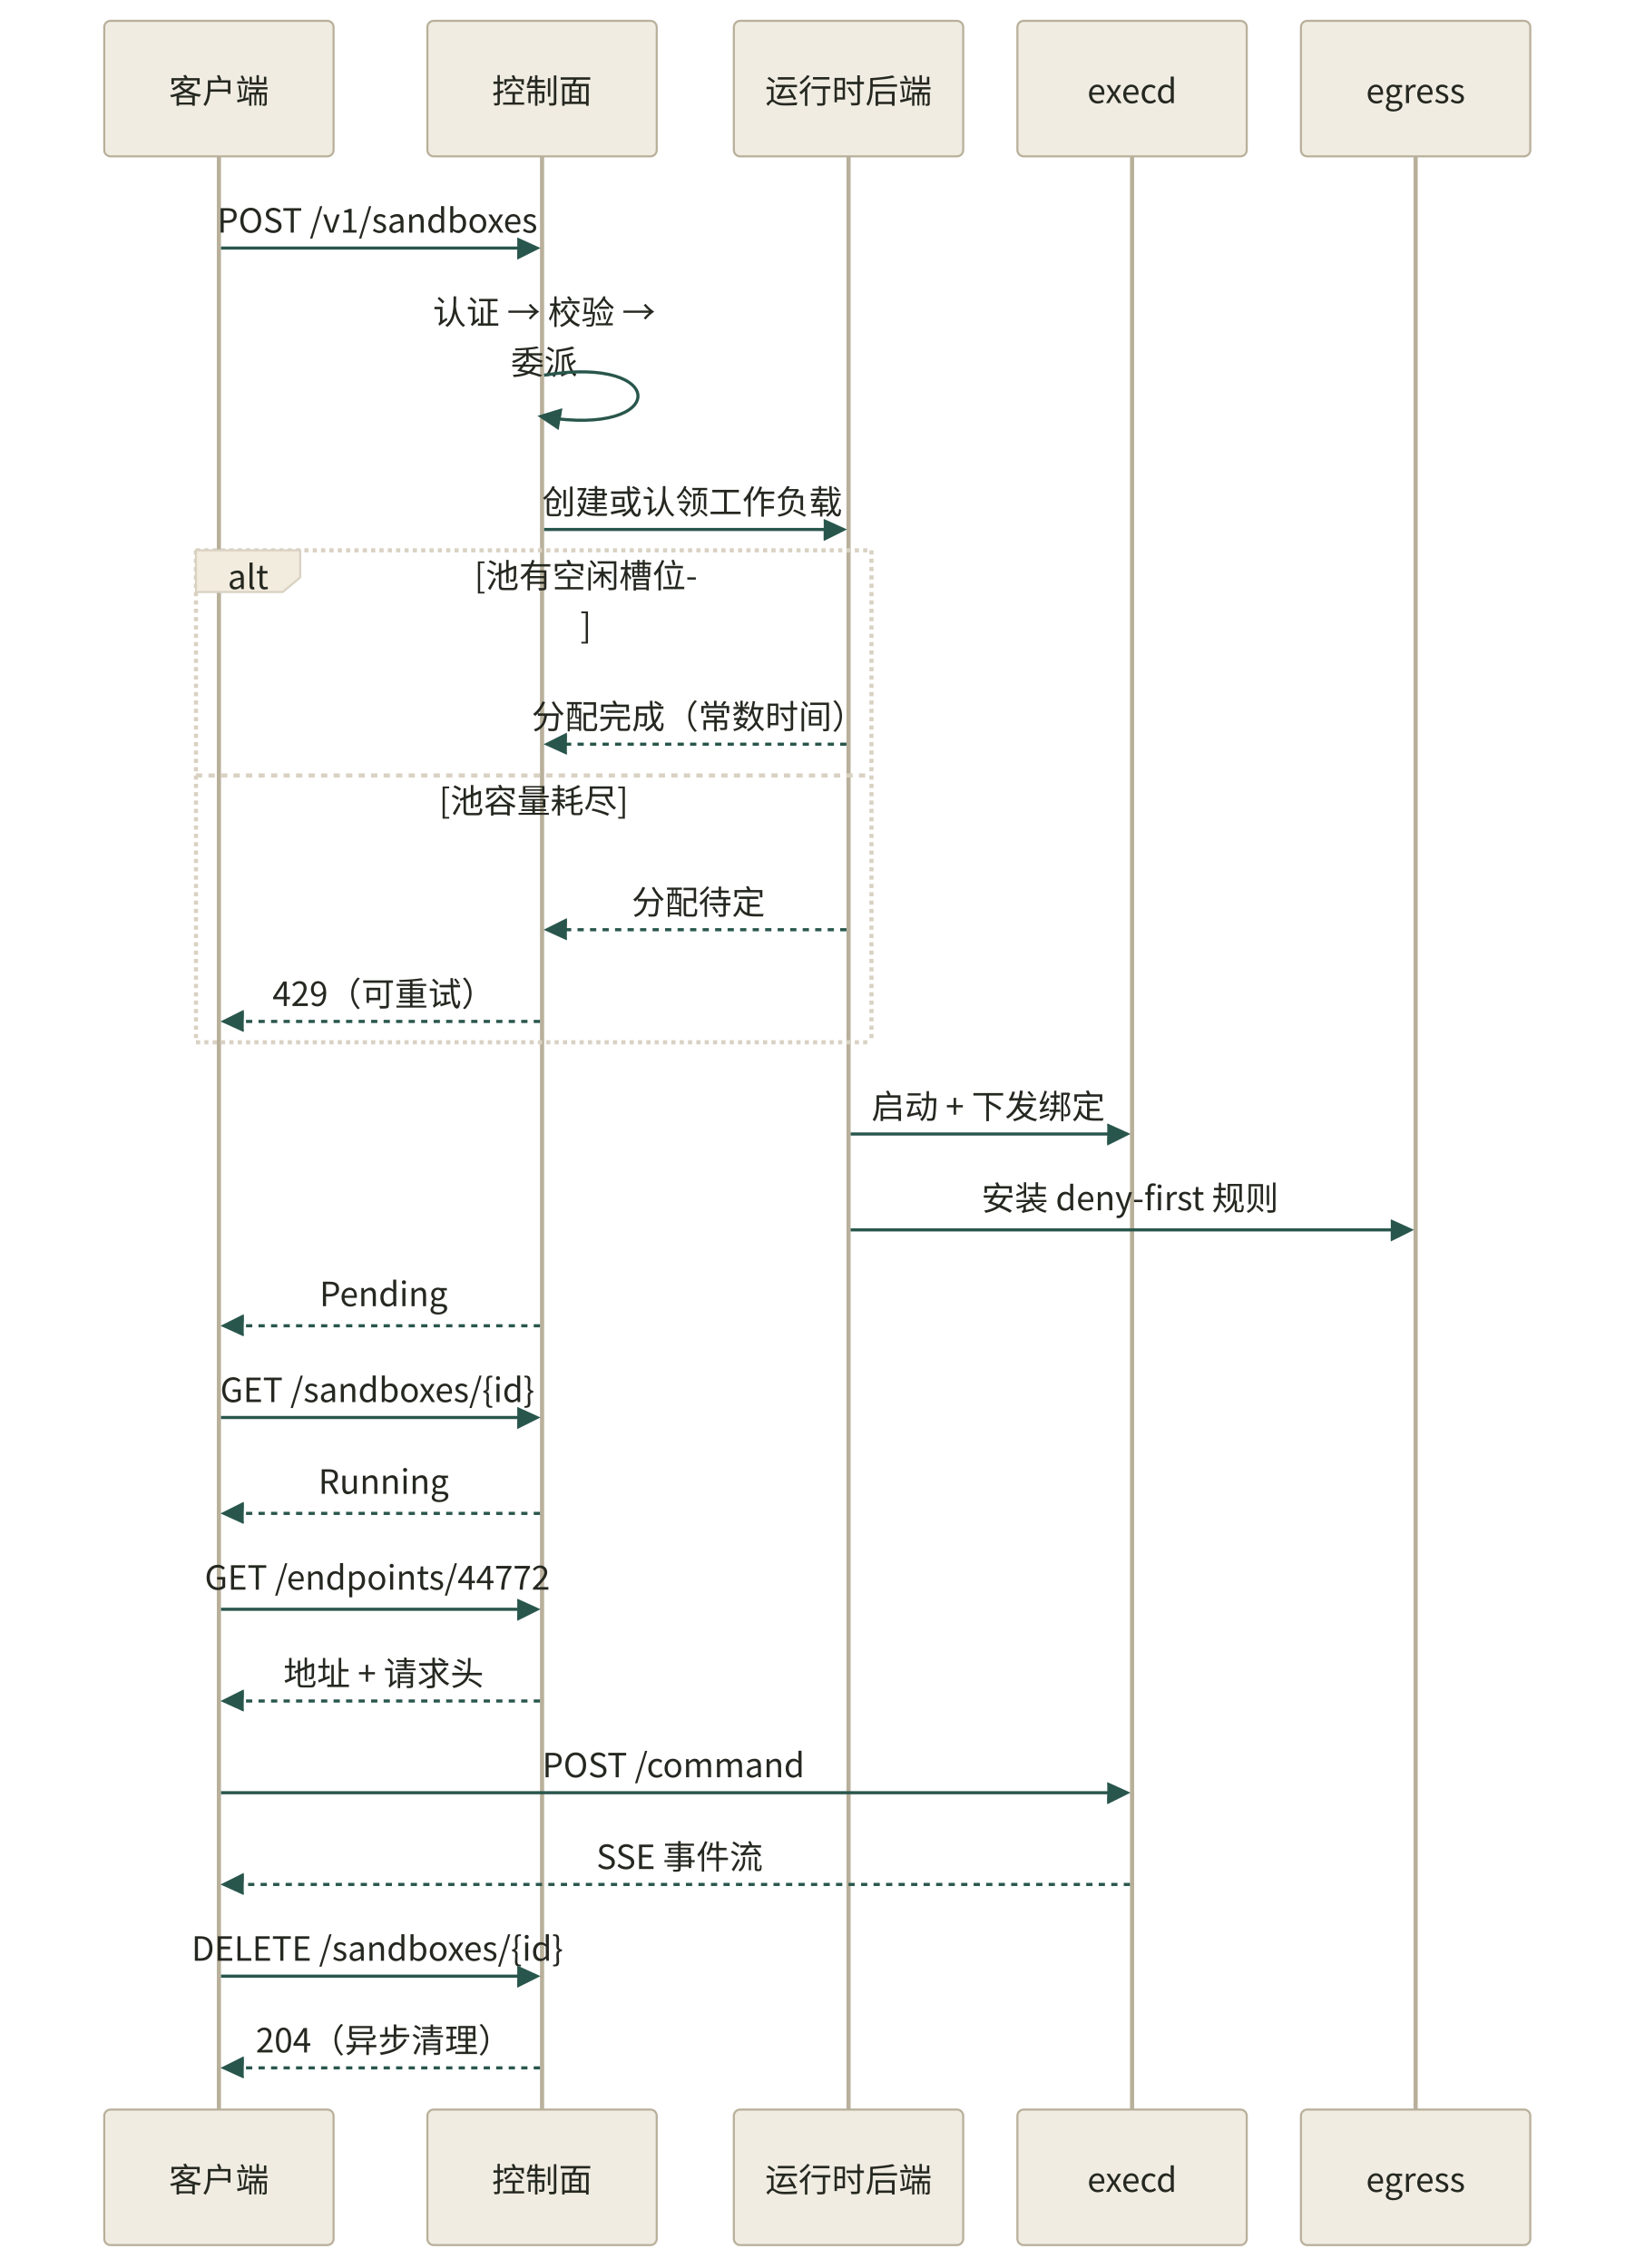
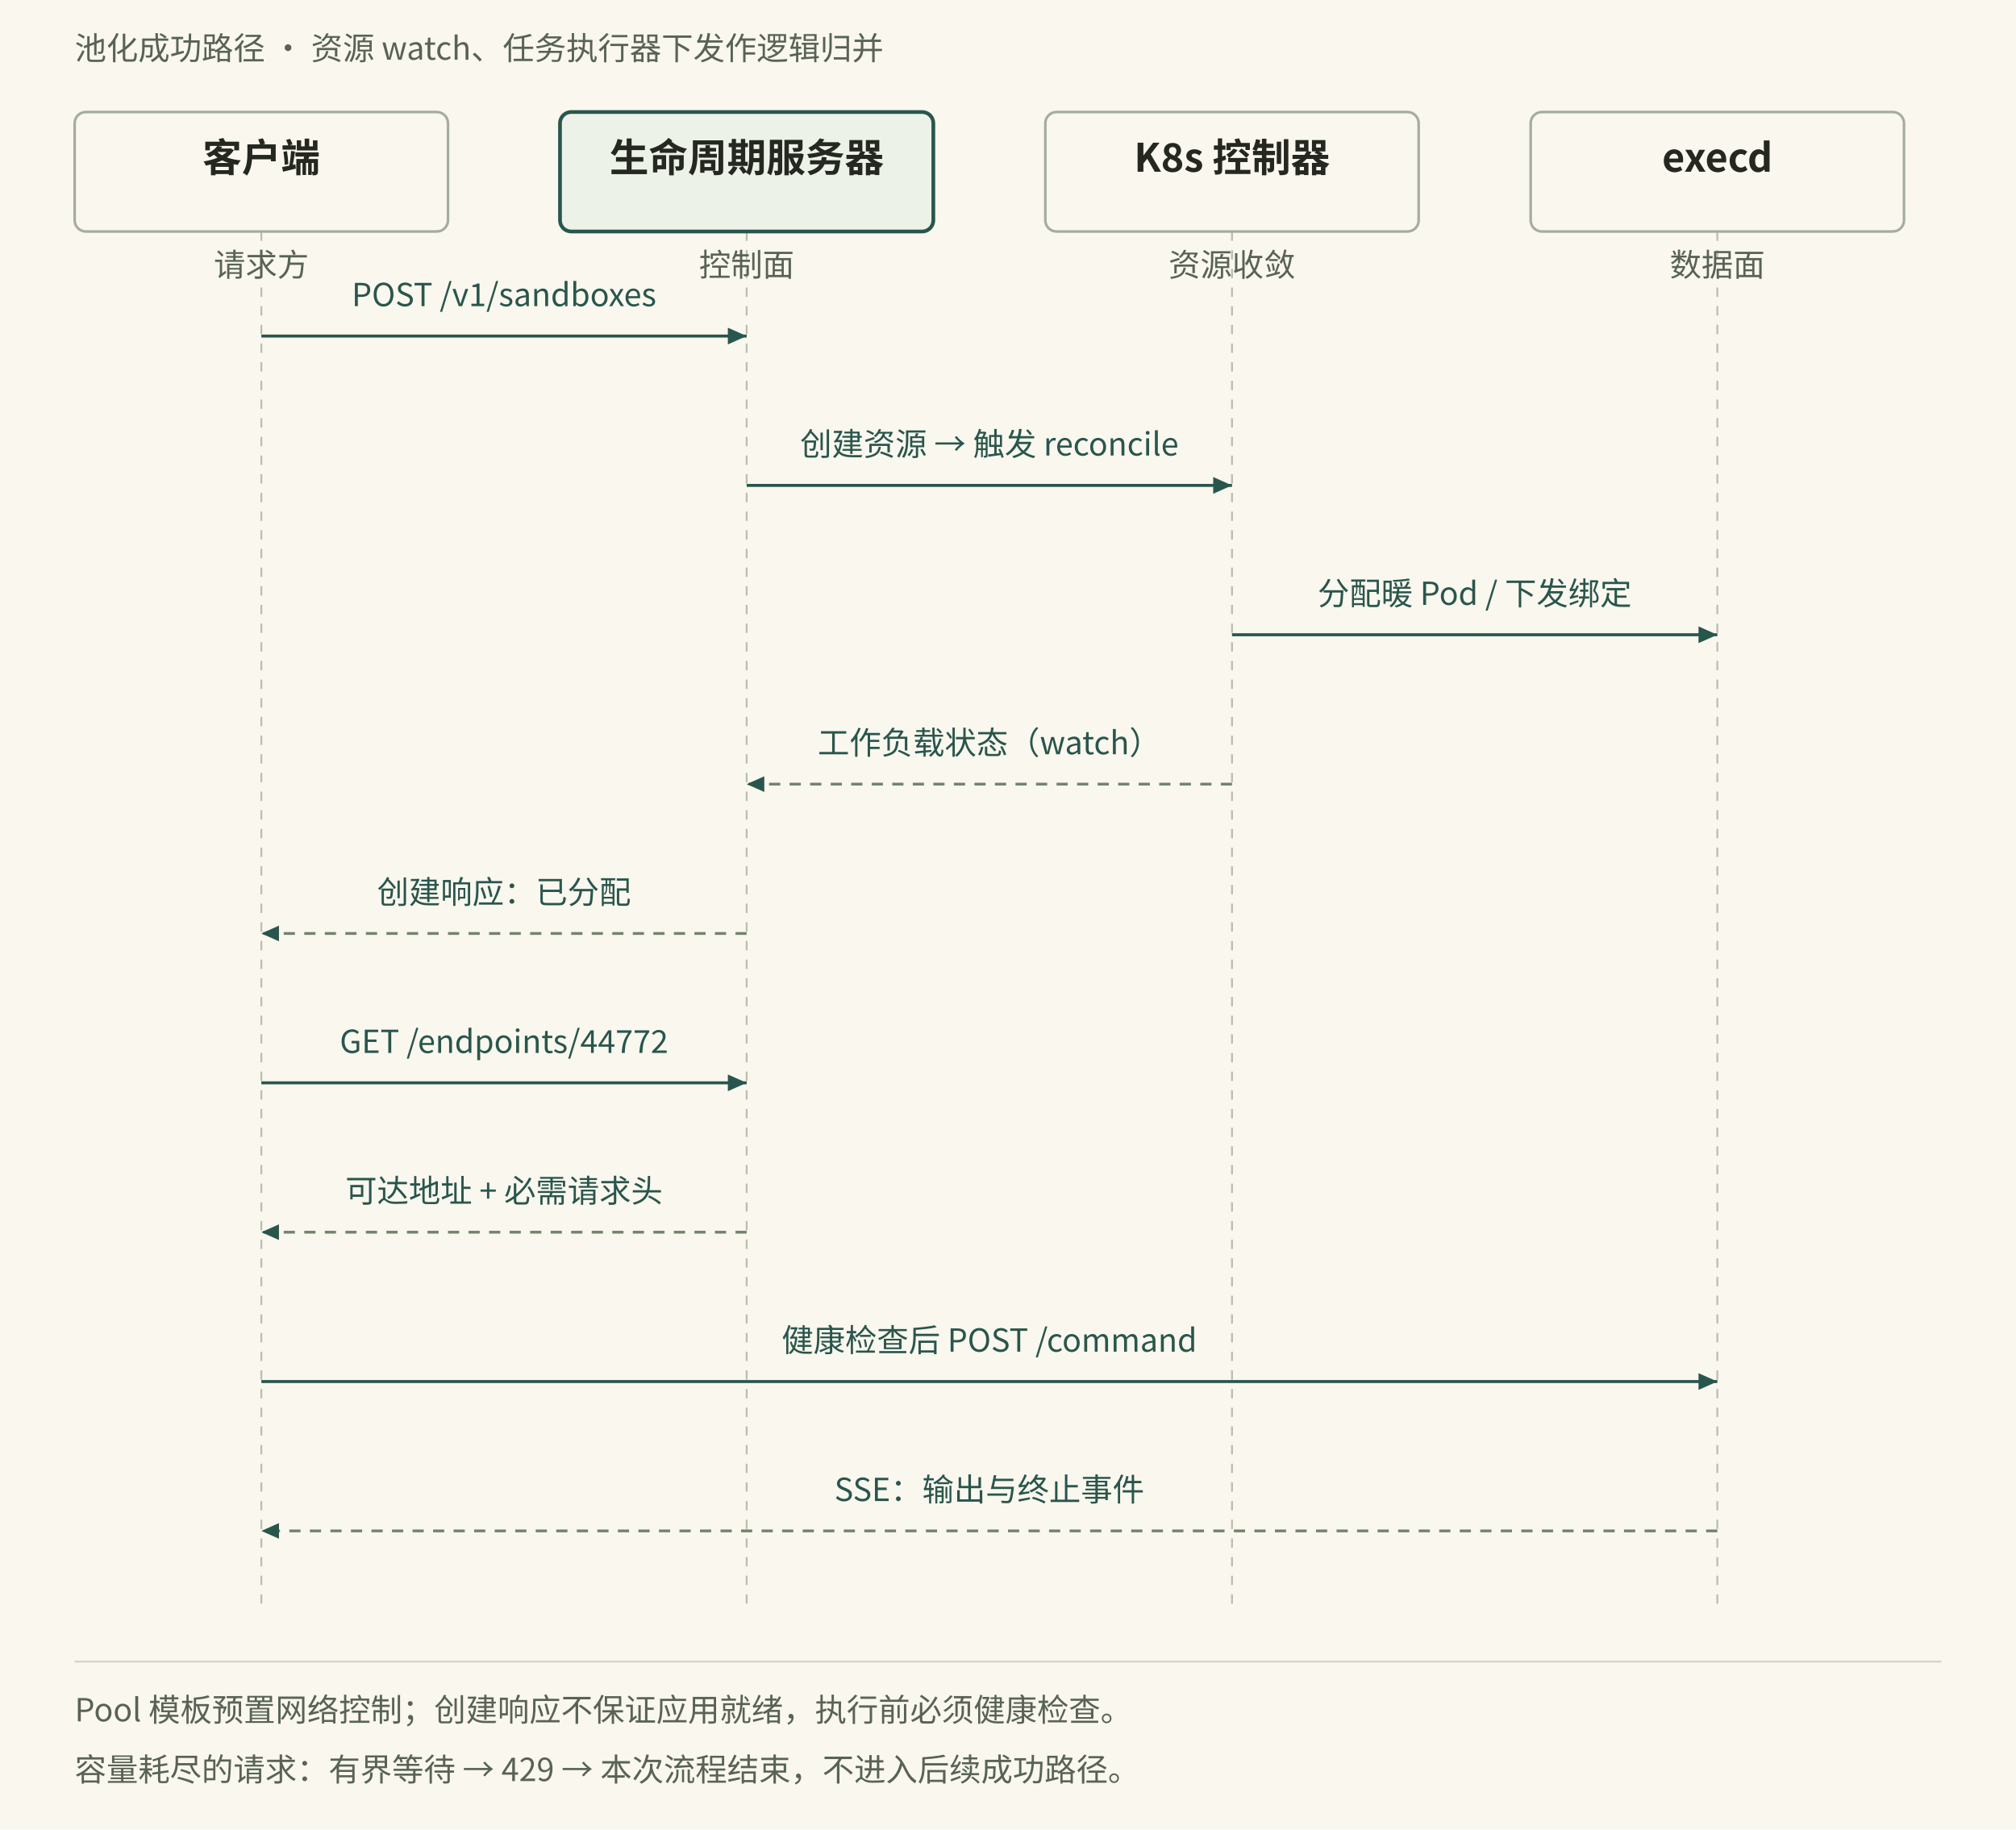
- <svg xmlns="http://www.w3.org/2000/svg" id="my-svg" width="100%" style="max-width: 784px; background-color: transparent;" viewBox="-50 -10 784 1088" role="graphics-document document" aria-roledescription="sequence">
-   <g>
-     <rect x="574" y="1002" fill="#eaeaea" stroke="#666" width="110" height="65" name="G" rx="3" ry="3" class="actor actor-bottom" />
-     <text x="629" y="1034.5" dominant-baseline="central" alignment-baseline="central" class="actor actor-box" style="text-anchor: middle; font-size: 16px; font-weight: 400;">
-       <tspan x="629" dy="0">egress</tspan>
-     </text>
-   </g>
-   <g>
-     <rect x="438" y="1002" fill="#eaeaea" stroke="#666" width="110" height="65" name="E" rx="3" ry="3" class="actor actor-bottom" />
-     <text x="493" y="1034.5" dominant-baseline="central" alignment-baseline="central" class="actor actor-box" style="text-anchor: middle; font-size: 16px; font-weight: 400;">
-       <tspan x="493" dy="0">execd</tspan>
-     </text>
-   </g>
-   <g>
-     <rect x="302" y="1002" fill="#eaeaea" stroke="#666" width="110" height="65" name="R" rx="3" ry="3" class="actor actor-bottom" />
-     <text x="357" y="1034.5" dominant-baseline="central" alignment-baseline="central" class="actor actor-box" style="text-anchor: middle; font-size: 16px; font-weight: 400;">
-       <tspan x="357" dy="0">运行时后端</tspan>
-     </text>
-   </g>
-   <g>
-     <rect x="155" y="1002" fill="#eaeaea" stroke="#666" width="110" height="65" name="S" rx="3" ry="3" class="actor actor-bottom" />
-     <text x="210" y="1034.5" dominant-baseline="central" alignment-baseline="central" class="actor actor-box" style="text-anchor: middle; font-size: 16px; font-weight: 400;">
-       <tspan x="210" dy="0">控制面</tspan>
-     </text>
-   </g>
-   <g>
-     <rect x="0" y="1002" fill="#eaeaea" stroke="#666" width="110" height="65" name="C" rx="3" ry="3" class="actor actor-bottom" />
-     <text x="55" y="1034.5" dominant-baseline="central" alignment-baseline="central" class="actor actor-box" style="text-anchor: middle; font-size: 16px; font-weight: 400;">
-       <tspan x="55" dy="0">客户端</tspan>
-     </text>
-   </g>
-   <g>
-     <line id="actor4" x1="629" y1="65" x2="629" y2="1002" class="actor-line 200" stroke-width="0.5px" stroke="#999" name="G" data-et="life-line" data-id="G" />
-     <g id="root-4" data-et="participant" data-type="participant" data-id="G">
-       <rect x="574" y="0" fill="#eaeaea" stroke="#666" width="110" height="65" name="G" rx="3" ry="3" class="actor actor-top" />
-       <text x="629" y="32.5" dominant-baseline="central" alignment-baseline="central" class="actor actor-box" style="text-anchor: middle; font-size: 16px; font-weight: 400;">
-         <tspan x="629" dy="0">egress</tspan>
-       </text>
-     </g>
-   </g>
-   <g>
-     <line id="actor3" x1="493" y1="65" x2="493" y2="1002" class="actor-line 200" stroke-width="0.5px" stroke="#999" name="E" data-et="life-line" data-id="E" />
-     <g id="root-3" data-et="participant" data-type="participant" data-id="E">
-       <rect x="438" y="0" fill="#eaeaea" stroke="#666" width="110" height="65" name="E" rx="3" ry="3" class="actor actor-top" />
-       <text x="493" y="32.5" dominant-baseline="central" alignment-baseline="central" class="actor actor-box" style="text-anchor: middle; font-size: 16px; font-weight: 400;">
-         <tspan x="493" dy="0">execd</tspan>
-       </text>
-     </g>
-   </g>
-   <g>
-     <line id="actor2" x1="357" y1="65" x2="357" y2="1002" class="actor-line 200" stroke-width="0.5px" stroke="#999" name="R" data-et="life-line" data-id="R" />
-     <g id="root-2" data-et="participant" data-type="participant" data-id="R">
-       <rect x="302" y="0" fill="#eaeaea" stroke="#666" width="110" height="65" name="R" rx="3" ry="3" class="actor actor-top" />
-       <text x="357" y="32.5" dominant-baseline="central" alignment-baseline="central" class="actor actor-box" style="text-anchor: middle; font-size: 16px; font-weight: 400;">
-         <tspan x="357" dy="0">运行时后端</tspan>
-       </text>
-     </g>
-   </g>
-   <g>
-     <line id="actor1" x1="210" y1="65" x2="210" y2="1002" class="actor-line 200" stroke-width="0.5px" stroke="#999" name="S" data-et="life-line" data-id="S" />
-     <g id="root-1" data-et="participant" data-type="participant" data-id="S">
-       <rect x="155" y="0" fill="#eaeaea" stroke="#666" width="110" height="65" name="S" rx="3" ry="3" class="actor actor-top" />
-       <text x="210" y="32.5" dominant-baseline="central" alignment-baseline="central" class="actor actor-box" style="text-anchor: middle; font-size: 16px; font-weight: 400;">
-         <tspan x="210" dy="0">控制面</tspan>
-       </text>
-     </g>
-   </g>
-   <g>
-     <line id="actor0" x1="55" y1="65" x2="55" y2="1002" class="actor-line 200" stroke-width="0.5px" stroke="#999" name="C" data-et="life-line" data-id="C" />
-     <g id="root-0" data-et="participant" data-type="participant" data-id="C">
-       <rect x="0" y="0" fill="#eaeaea" stroke="#666" width="110" height="65" name="C" rx="3" ry="3" class="actor actor-top" />
-       <text x="55" y="32.5" dominant-baseline="central" alignment-baseline="central" class="actor actor-box" style="text-anchor: middle; font-size: 16px; font-weight: 400;">
-         <tspan x="55" dy="0">客户端</tspan>
-       </text>
-     </g>
-   </g>
-   <style>#my-svg{font-family:"Noto Sans CJK SC",ui-sans-serif,system-ui,sans-serif;font-size:15px;fill:#252820;}@keyframes edge-animation-frame{from{stroke-dashoffset:0;}}@keyframes dash{to{stroke-dashoffset:0;}}#my-svg .edge-animation-slow{stroke-dasharray:9,5!important;stroke-dashoffset:900;animation:dash 50s linear infinite;stroke-linecap:round;}#my-svg .edge-animation-fast{stroke-dasharray:9,5!important;stroke-dashoffset:900;animation:dash 20s linear infinite;stroke-linecap:round;}#my-svg .error-icon{fill:#f2ecdf;}#my-svg .error-text{fill:#0d1320;stroke:#0d1320;}#my-svg .edge-thickness-normal{stroke-width:1px;}#my-svg .edge-thickness-thick{stroke-width:3.5px;}#my-svg .edge-pattern-solid{stroke-dasharray:0;}#my-svg .edge-thickness-invisible{stroke-width:0;fill:none;}#my-svg .edge-pattern-dashed{stroke-dasharray:3;}#my-svg .edge-pattern-dotted{stroke-dasharray:2;}#my-svg .marker{fill:#29564c;stroke:#29564c;}#my-svg .marker.cross{stroke:#29564c;}#my-svg svg{font-family:"Noto Sans CJK SC",ui-sans-serif,system-ui,sans-serif;font-size:15px;}#my-svg p{margin:0;}#my-svg .actor{stroke:#b9b09b;fill:#f0ece2;stroke-width:1;}#my-svg rect.actor.outer-path[data-look="neo"]{filter:drop-shadow( 1px 2px 2px rgba(185,185,185,1));}#my-svg rect.note[data-look="neo"]{stroke:#d9d2c3;fill:#f2ecdf;filter:drop-shadow( 1px 2px 2px rgba(185,185,185,1));}#my-svg text.actor&gt;tspan{fill:#252820;stroke:none;}#my-svg .actor-line{stroke:#b9b09b;}#my-svg .innerArc{stroke-width:1.5;stroke-dasharray:none;}#my-svg .messageLine0{stroke-width:1.5;stroke-dasharray:none;stroke:#29564c;}#my-svg .messageLine1{stroke-width:1.5;stroke-dasharray:2,2;stroke:#29564c;}#my-svg [id$="-arrowhead"] path{fill:#29564c;stroke:#29564c;}#my-svg .sequenceNumber{fill:#d6a9b3;}#my-svg [id$="-sequencenumber"]{fill:#29564c;}#my-svg [id$="-crosshead"] path{fill:#29564c;stroke:#29564c;}#my-svg .messageText{fill:#252820;stroke:none;}#my-svg .labelBox{stroke:#d9d2c3;fill:#f2ecdf;filter:none;}#my-svg .labelText,#my-svg .labelText&gt;tspan{fill:#252820;stroke:none;}#my-svg .loopText,#my-svg .loopText&gt;tspan{fill:#252820;stroke:none;}#my-svg .sectionTitle,#my-svg .sectionTitle&gt;tspan{fill:#252820;stroke:none;}#my-svg .loopLine{stroke-width:2px;stroke-dasharray:2,2;stroke:#d9d2c3;fill:#d9d2c3;}#my-svg .note{stroke:#d9d2c3;fill:#f2ecdf;}#my-svg .noteText,#my-svg .noteText&gt;tspan{fill:#3a3d34;stroke:none;font-weight:normal;}#my-svg .activation0{fill:#faf7ef;stroke:hsl(43.636, 52.381%, 85.882%);}#my-svg .activation1{fill:#faf7ef;stroke:hsl(43.636, 52.381%, 85.882%);}#my-svg .activation2{fill:#faf7ef;stroke:hsl(43.636, 52.381%, 85.882%);}#my-svg .actorPopupMenu{position:absolute;}#my-svg .actorPopupMenuPanel{position:absolute;fill:#f0ece2;box-shadow:0px 8px 16px 0px rgba(0,0,0,0.2);filter:drop-shadow(3px 5px 2px rgb(0 0 0 / 0.4));}#my-svg .actor-man circle,#my-svg line{fill:#f0ece2;stroke-width:2px;}#my-svg g rect.rect{filter:drop-shadow( 1px 2px 2px rgba(185,185,185,1));stroke:#b9b09b;}#my-svg .node .neo-node{stroke:#b9b09b;}#my-svg [data-look="neo"].node rect,#my-svg [data-look="neo"].cluster rect,#my-svg [data-look="neo"].node polygon{stroke:url(#my-svg-gradient);filter:drop-shadow( 1px 2px 2px rgba(185,185,185,1));}#my-svg [data-look="neo"].swimlane.cluster rect{filter:none;}#my-svg [data-look="neo"].node path{stroke:url(#my-svg-gradient);stroke-width:1px;}#my-svg [data-look="neo"].node .outer-path{filter:drop-shadow( 1px 2px 2px rgba(185,185,185,1));}#my-svg [data-look="neo"].node .neo-line path{stroke:#b9b09b;filter:none;}#my-svg [data-look="neo"].node circle{stroke:url(#my-svg-gradient);filter:drop-shadow( 1px 2px 2px rgba(185,185,185,1));}#my-svg [data-look="neo"].node circle .state-start{fill:#000000;}#my-svg [data-look="neo"].icon-shape .icon{fill:url(#my-svg-gradient);filter:drop-shadow( 1px 2px 2px rgba(185,185,185,1));}#my-svg [data-look="neo"].icon-shape .icon-neo path{stroke:url(#my-svg-gradient);filter:drop-shadow( 1px 2px 2px rgba(185,185,185,1));}#my-svg :root{--mermaid-font-family:"trebuchet ms",verdana,arial,sans-serif;}</style>
-   <g />
+ <svg xmlns="http://www.w3.org/2000/svg" width="1080" height="980" viewBox="0 0 1080 980" role="img" aria-labelledby="request-flow-title request-flow-desc">
+   <style>text{font-family:"Noto Sans CJK SC",system-ui,sans-serif;fill:#252820}.name{font-size:21px;font-weight:650}.label{font-size:17px;fill:#29564c}.sub{font-size:17px;fill:#586354}.node{fill:#faf7ef;stroke:#a5ad9e;stroke-width:1.4}.active{fill:#edf2e9;stroke:#29564c;stroke-width:2}.edge{fill:none;stroke:#29564c;stroke-width:1.6}.return{fill:none;stroke:#72846b;stroke-width:1.5;stroke-dasharray:6 5}</style>
  <defs>
-     <symbol id="my-svg-computer" width="24" height="24">
-       <path transform="scale(.5)" d="M2 2v13h20v-13h-20zm18 11h-16v-9h16v9zm-10.228 6l.466-1h3.524l.467 1h-4.457zm14.228 3h-24l2-6h2.104l-1.33 4h18.45l-1.297-4h2.073l2 6zm-5-10h-14v-7h14v7z" />
-     </symbol>
-   </defs>
-   <defs>
-     <symbol id="my-svg-database" fill-rule="evenodd" clip-rule="evenodd">
-       <path transform="scale(.5)" d="M12.258.001l.256.004.255.005.253.008.251.01.249.012.247.015.246.016.242.019.241.02.239.023.236.024.233.027.231.028.229.031.225.032.223.034.22.036.217.038.214.04.211.041.208.043.205.045.201.046.198.048.194.05.191.051.187.053.183.054.18.056.175.057.172.059.168.06.163.061.16.063.155.064.15.066.074.033.073.033.071.034.07.034.069.035.068.035.067.035.066.035.064.036.064.036.062.036.06.036.06.037.058.037.058.037.055.038.055.038.053.038.052.038.051.039.05.039.048.039.047.039.045.04.044.04.043.04.041.04.04.041.039.041.037.041.036.041.034.041.033.042.032.042.03.042.029.042.027.042.026.043.024.043.023.043.021.043.02.043.018.044.017.043.015.044.013.044.012.044.011.045.009.044.007.045.006.045.004.045.002.045.001.045v17l-.001.045-.002.045-.004.045-.006.045-.007.045-.009.044-.011.045-.012.044-.013.044-.015.044-.017.043-.018.044-.02.043-.021.043-.023.043-.024.043-.026.043-.027.042-.029.042-.03.042-.032.042-.033.042-.034.041-.036.041-.037.041-.039.041-.04.041-.041.04-.043.04-.044.04-.045.04-.047.039-.048.039-.05.039-.051.039-.052.038-.053.038-.055.038-.055.038-.058.037-.058.037-.06.037-.06.036-.062.036-.064.036-.064.036-.066.035-.067.035-.068.035-.069.035-.07.034-.071.034-.073.033-.074.033-.15.066-.155.064-.16.063-.163.061-.168.06-.172.059-.175.057-.18.056-.183.054-.187.053-.191.051-.194.05-.198.048-.201.046-.205.045-.208.043-.211.041-.214.04-.217.038-.22.036-.223.034-.225.032-.229.031-.231.028-.233.027-.236.024-.239.023-.241.02-.242.019-.246.016-.247.015-.249.012-.251.01-.253.008-.255.005-.256.004-.258.001-.258-.001-.256-.004-.255-.005-.253-.008-.251-.01-.249-.012-.247-.015-.245-.016-.243-.019-.241-.02-.238-.023-.236-.024-.234-.027-.231-.028-.228-.031-.226-.032-.223-.034-.22-.036-.217-.038-.214-.04-.211-.041-.208-.043-.204-.045-.201-.046-.198-.048-.195-.05-.19-.051-.187-.053-.184-.054-.179-.056-.176-.057-.172-.059-.167-.06-.164-.061-.159-.063-.155-.064-.151-.066-.074-.033-.072-.033-.072-.034-.07-.034-.069-.035-.068-.035-.067-.035-.066-.035-.064-.036-.063-.036-.062-.036-.061-.036-.06-.037-.058-.037-.057-.037-.056-.038-.055-.038-.053-.038-.052-.038-.051-.039-.049-.039-.049-.039-.046-.039-.046-.04-.044-.04-.043-.04-.041-.04-.04-.041-.039-.041-.037-.041-.036-.041-.034-.041-.033-.042-.032-.042-.03-.042-.029-.042-.027-.042-.026-.043-.024-.043-.023-.043-.021-.043-.02-.043-.018-.044-.017-.043-.015-.044-.013-.044-.012-.044-.011-.045-.009-.044-.007-.045-.006-.045-.004-.045-.002-.045-.001-.045v-17l.001-.045.002-.045.004-.045.006-.045.007-.045.009-.044.011-.045.012-.044.013-.044.015-.044.017-.043.018-.044.02-.043.021-.043.023-.043.024-.043.026-.043.027-.042.029-.042.03-.042.032-.042.033-.042.034-.041.036-.041.037-.041.039-.041.04-.041.041-.04.043-.04.044-.04.046-.04.046-.039.049-.039.049-.039.051-.039.052-.038.053-.038.055-.038.056-.038.057-.037.058-.037.06-.037.061-.036.062-.036.063-.036.064-.036.066-.035.067-.035.068-.035.069-.035.07-.034.072-.034.072-.033.074-.033.151-.066.155-.064.159-.063.164-.061.167-.06.172-.059.176-.057.179-.056.184-.054.187-.053.19-.051.195-.05.198-.048.201-.046.204-.045.208-.043.211-.041.214-.04.217-.038.22-.036.223-.034.226-.032.228-.031.231-.028.234-.027.236-.024.238-.023.241-.02.243-.019.245-.016.247-.015.249-.012.251-.01.253-.008.255-.005.256-.004.258-.001.258.001zm-9.258 20.499v.01l.001.021.003.021.004.022.005.021.006.022.007.022.009.023.01.022.011.023.012.023.013.023.015.023.016.024.017.023.018.024.019.024.021.024.022.025.023.024.024.025.052.049.056.05.061.051.066.051.07.051.075.051.079.052.084.052.088.052.092.052.097.052.102.051.105.052.11.052.114.051.119.051.123.051.127.05.131.05.135.05.139.048.144.049.147.047.152.047.155.047.16.045.163.045.167.043.171.043.176.041.178.041.183.039.187.039.19.037.194.035.197.035.202.033.204.031.209.03.212.029.216.027.219.025.222.024.226.021.23.02.233.018.236.016.24.015.243.012.246.01.249.008.253.005.256.004.259.001.26-.001.257-.004.254-.005.25-.008.247-.011.244-.012.241-.014.237-.016.233-.018.231-.021.226-.021.224-.024.22-.026.216-.027.212-.028.21-.031.205-.031.202-.034.198-.034.194-.036.191-.037.187-.039.183-.04.179-.04.175-.042.172-.043.168-.044.163-.045.16-.046.155-.046.152-.047.148-.048.143-.049.139-.049.136-.05.131-.05.126-.05.123-.051.118-.052.114-.051.11-.052.106-.052.101-.052.096-.052.092-.052.088-.053.083-.051.079-.052.074-.052.07-.051.065-.051.06-.051.056-.05.051-.05.023-.024.023-.025.021-.024.02-.024.019-.024.018-.024.017-.024.015-.023.014-.024.013-.023.012-.023.01-.023.01-.022.008-.022.006-.022.006-.022.004-.022.004-.021.001-.021.001-.021v-4.127l-.077.055-.08.053-.083.054-.085.053-.087.052-.09.052-.093.051-.095.05-.097.05-.1.049-.102.049-.105.048-.106.047-.109.047-.111.046-.114.045-.115.045-.118.044-.12.043-.122.042-.124.042-.126.041-.128.04-.13.04-.132.038-.134.038-.135.037-.138.037-.139.035-.142.035-.143.034-.144.033-.147.032-.148.031-.15.03-.151.03-.153.029-.154.027-.156.027-.158.026-.159.025-.161.024-.162.023-.163.022-.165.021-.166.02-.167.019-.169.018-.169.017-.171.016-.173.015-.173.014-.175.013-.175.012-.177.011-.178.01-.179.008-.179.008-.181.006-.182.005-.182.004-.184.003-.184.002h-.37l-.184-.002-.184-.003-.182-.004-.182-.005-.181-.006-.179-.008-.179-.008-.178-.01-.176-.011-.176-.012-.175-.013-.173-.014-.172-.015-.171-.016-.17-.017-.169-.018-.167-.019-.166-.02-.165-.021-.163-.022-.162-.023-.161-.024-.159-.025-.157-.026-.156-.027-.155-.027-.153-.029-.151-.03-.15-.03-.148-.031-.146-.032-.145-.033-.143-.034-.141-.035-.14-.035-.137-.037-.136-.037-.134-.038-.132-.038-.13-.04-.128-.04-.126-.041-.124-.042-.122-.042-.12-.044-.117-.043-.116-.045-.113-.045-.112-.046-.109-.047-.106-.047-.105-.048-.102-.049-.1-.049-.097-.05-.095-.05-.093-.052-.09-.051-.087-.052-.085-.053-.083-.054-.08-.054-.077-.054v4.127zm0-5.654v.011l.001.021.003.021.004.021.005.022.006.022.007.022.009.022.01.022.011.023.012.023.013.023.015.024.016.023.017.024.018.024.019.024.021.024.022.024.023.025.024.024.052.05.056.05.061.05.066.051.07.051.075.052.079.051.084.052.088.052.092.052.097.052.102.052.105.052.11.051.114.051.119.052.123.05.127.051.131.05.135.049.139.049.144.048.147.048.152.047.155.046.16.045.163.045.167.044.171.042.176.042.178.04.183.04.187.038.19.037.194.036.197.034.202.033.204.032.209.03.212.028.216.027.219.025.222.024.226.022.23.02.233.018.236.016.24.014.243.012.246.01.249.008.253.006.256.003.259.001.26-.001.257-.003.254-.006.25-.008.247-.01.244-.012.241-.015.237-.016.233-.018.231-.02.226-.022.224-.024.22-.025.216-.027.212-.029.21-.03.205-.032.202-.033.198-.035.194-.036.191-.037.187-.039.183-.039.179-.041.175-.042.172-.043.168-.044.163-.045.16-.045.155-.047.152-.047.148-.048.143-.048.139-.05.136-.049.131-.05.126-.051.123-.051.118-.051.114-.052.11-.052.106-.052.101-.052.096-.052.092-.052.088-.052.083-.052.079-.052.074-.051.07-.052.065-.051.06-.05.056-.051.051-.049.023-.025.023-.024.021-.025.02-.024.019-.024.018-.024.017-.024.015-.023.014-.023.013-.024.012-.022.01-.023.01-.023.008-.022.006-.022.006-.022.004-.021.004-.022.001-.021.001-.021v-4.139l-.077.054-.08.054-.083.054-.085.052-.087.053-.09.051-.093.051-.095.051-.097.05-.1.049-.102.049-.105.048-.106.047-.109.047-.111.046-.114.045-.115.044-.118.044-.12.044-.122.042-.124.042-.126.041-.128.04-.13.039-.132.039-.134.038-.135.037-.138.036-.139.036-.142.035-.143.033-.144.033-.147.033-.148.031-.15.03-.151.03-.153.028-.154.028-.156.027-.158.026-.159.025-.161.024-.162.023-.163.022-.165.021-.166.02-.167.019-.169.018-.169.017-.171.016-.173.015-.173.014-.175.013-.175.012-.177.011-.178.009-.179.009-.179.007-.181.007-.182.005-.182.004-.184.003-.184.002h-.37l-.184-.002-.184-.003-.182-.004-.182-.005-.181-.007-.179-.007-.179-.009-.178-.009-.176-.011-.176-.012-.175-.013-.173-.014-.172-.015-.171-.016-.17-.017-.169-.018-.167-.019-.166-.02-.165-.021-.163-.022-.162-.023-.161-.024-.159-.025-.157-.026-.156-.027-.155-.028-.153-.028-.151-.03-.15-.03-.148-.031-.146-.033-.145-.033-.143-.033-.141-.035-.14-.036-.137-.036-.136-.037-.134-.038-.132-.039-.13-.039-.128-.04-.126-.041-.124-.042-.122-.043-.12-.043-.117-.044-.116-.044-.113-.046-.112-.046-.109-.046-.106-.047-.105-.048-.102-.049-.1-.049-.097-.05-.095-.051-.093-.051-.09-.051-.087-.053-.085-.052-.083-.054-.08-.054-.077-.054v4.139zm0-5.666v.011l.001.02.003.022.004.021.005.022.006.021.007.022.009.023.01.022.011.023.012.023.013.023.015.023.016.024.017.024.018.023.019.024.021.025.022.024.023.024.024.025.052.05.056.05.061.05.066.051.07.051.075.052.079.051.084.052.088.052.092.052.097.052.102.052.105.051.11.052.114.051.119.051.123.051.127.05.131.05.135.05.139.049.144.048.147.048.152.047.155.046.16.045.163.045.167.043.171.043.176.042.178.04.183.04.187.038.19.037.194.036.197.034.202.033.204.032.209.03.212.028.216.027.219.025.222.024.226.021.23.02.233.018.236.017.24.014.243.012.246.01.249.008.253.006.256.003.259.001.26-.001.257-.003.254-.006.25-.008.247-.01.244-.013.241-.014.237-.016.233-.018.231-.02.226-.022.224-.024.22-.025.216-.027.212-.029.21-.03.205-.032.202-.033.198-.035.194-.036.191-.037.187-.039.183-.039.179-.041.175-.042.172-.043.168-.044.163-.045.16-.045.155-.047.152-.047.148-.048.143-.049.139-.049.136-.049.131-.051.126-.05.123-.051.118-.052.114-.051.11-.052.106-.052.101-.052.096-.052.092-.052.088-.052.083-.052.079-.052.074-.052.07-.051.065-.051.06-.051.056-.05.051-.049.023-.025.023-.025.021-.024.02-.024.019-.024.018-.024.017-.024.015-.023.014-.024.013-.023.012-.023.01-.022.01-.023.008-.022.006-.022.006-.022.004-.022.004-.021.001-.021.001-.021v-4.153l-.077.054-.08.054-.083.053-.085.053-.087.053-.09.051-.093.051-.095.051-.097.05-.1.049-.102.048-.105.048-.106.048-.109.046-.111.046-.114.046-.115.044-.118.044-.12.043-.122.043-.124.042-.126.041-.128.04-.13.039-.132.039-.134.038-.135.037-.138.036-.139.036-.142.034-.143.034-.144.033-.147.032-.148.032-.15.03-.151.03-.153.028-.154.028-.156.027-.158.026-.159.024-.161.024-.162.023-.163.023-.165.021-.166.02-.167.019-.169.018-.169.017-.171.016-.173.015-.173.014-.175.013-.175.012-.177.01-.178.01-.179.009-.179.007-.181.006-.182.006-.182.004-.184.003-.184.001-.185.001-.185-.001-.184-.001-.184-.003-.182-.004-.182-.006-.181-.006-.179-.007-.179-.009-.178-.01-.176-.01-.176-.012-.175-.013-.173-.014-.172-.015-.171-.016-.17-.017-.169-.018-.167-.019-.166-.02-.165-.021-.163-.023-.162-.023-.161-.024-.159-.024-.157-.026-.156-.027-.155-.028-.153-.028-.151-.03-.15-.03-.148-.032-.146-.032-.145-.033-.143-.034-.141-.034-.14-.036-.137-.036-.136-.037-.134-.038-.132-.039-.13-.039-.128-.041-.126-.041-.124-.041-.122-.043-.12-.043-.117-.044-.116-.044-.113-.046-.112-.046-.109-.046-.106-.048-.105-.048-.102-.048-.1-.05-.097-.049-.095-.051-.093-.051-.09-.052-.087-.052-.085-.053-.083-.053-.08-.054-.077-.054v4.153zm8.74-8.179l-.257.004-.254.005-.25.008-.247.011-.244.012-.241.014-.237.016-.233.018-.231.021-.226.022-.224.023-.22.026-.216.027-.212.028-.21.031-.205.032-.202.033-.198.034-.194.036-.191.038-.187.038-.183.04-.179.041-.175.042-.172.043-.168.043-.163.045-.16.046-.155.046-.152.048-.148.048-.143.048-.139.049-.136.05-.131.05-.126.051-.123.051-.118.051-.114.052-.11.052-.106.052-.101.052-.096.052-.092.052-.088.052-.083.052-.079.052-.074.051-.07.052-.065.051-.06.05-.056.05-.051.05-.023.025-.023.024-.021.024-.02.025-.019.024-.018.024-.017.023-.015.024-.014.023-.013.023-.012.023-.01.023-.01.022-.008.022-.006.023-.006.021-.004.022-.004.021-.001.021-.001.021.001.021.001.021.004.021.004.022.006.021.006.023.008.022.01.022.01.023.012.023.013.023.014.023.015.024.017.023.018.024.019.024.02.025.021.024.023.024.023.025.051.05.056.05.06.05.065.051.07.052.074.051.079.052.083.052.088.052.092.052.096.052.101.052.106.052.11.052.114.052.118.051.123.051.126.051.131.05.136.05.139.049.143.048.148.048.152.048.155.046.16.046.163.045.168.043.172.043.175.042.179.041.183.04.187.038.191.038.194.036.198.034.202.033.205.032.21.031.212.028.216.027.22.026.224.023.226.022.231.021.233.018.237.016.241.014.244.012.247.011.25.008.254.005.257.004.26.001.26-.001.257-.004.254-.005.25-.008.247-.011.244-.012.241-.014.237-.016.233-.018.231-.021.226-.022.224-.023.22-.026.216-.027.212-.028.21-.031.205-.032.202-.033.198-.034.194-.036.191-.038.187-.038.183-.04.179-.041.175-.042.172-.043.168-.043.163-.045.16-.046.155-.046.152-.048.148-.048.143-.048.139-.049.136-.05.131-.05.126-.051.123-.051.118-.051.114-.052.11-.052.106-.052.101-.052.096-.052.092-.052.088-.052.083-.052.079-.052.074-.051.07-.052.065-.051.06-.05.056-.05.051-.05.023-.025.023-.024.021-.024.02-.025.019-.024.018-.024.017-.023.015-.024.014-.023.013-.023.012-.023.01-.023.01-.022.008-.022.006-.023.006-.021.004-.022.004-.021.001-.021.001-.021-.001-.021-.001-.021-.004-.021-.004-.022-.006-.021-.006-.023-.008-.022-.01-.022-.01-.023-.012-.023-.013-.023-.014-.023-.015-.024-.017-.023-.018-.024-.019-.024-.02-.025-.021-.024-.023-.024-.023-.025-.051-.05-.056-.05-.06-.05-.065-.051-.07-.052-.074-.051-.079-.052-.083-.052-.088-.052-.092-.052-.096-.052-.101-.052-.106-.052-.11-.052-.114-.052-.118-.051-.123-.051-.126-.051-.131-.05-.136-.05-.139-.049-.143-.048-.148-.048-.152-.048-.155-.046-.16-.046-.163-.045-.168-.043-.172-.043-.175-.042-.179-.041-.183-.04-.187-.038-.191-.038-.194-.036-.198-.034-.202-.033-.205-.032-.21-.031-.212-.028-.216-.027-.22-.026-.224-.023-.226-.022-.231-.021-.233-.018-.237-.016-.241-.014-.244-.012-.247-.011-.25-.008-.254-.005-.257-.004-.26-.001-.26.001z" />
-     </symbol>
-   </defs>
-   <defs>
-     <symbol id="my-svg-clock" width="24" height="24">
-       <path transform="scale(.5)" d="M12 2c5.514 0 10 4.486 10 10s-4.486 10-10 10-10-4.486-10-10 4.486-10 10-10zm0-2c-6.627 0-12 5.373-12 12s5.373 12 12 12 12-5.373 12-12-5.373-12-12-12zm5.848 12.459c.202.038.202.333.001.372-1.907.361-6.045 1.111-6.547 1.111-.719 0-1.301-.582-1.301-1.301 0-.512.77-5.447 1.125-7.445.034-.192.312-.181.343.014l.985 6.238 5.394 1.011z" />
-     </symbol>
-   </defs>
-   <defs>
-     <marker id="my-svg-arrowhead" refX="7.9" refY="5" markerUnits="userSpaceOnUse" markerWidth="12" markerHeight="12" orient="auto-start-reverse">
-       <path d="M -1 0 L 10 5 L 0 10 z" />
+     <marker id="request-flow-arrow" viewBox="0 0 10 10" refX="9" refY="5" markerWidth="7" markerHeight="7" orient="auto">
+       <path d="M0 1 L9 5 L0 9" fill="#29564c" />
    </marker>
  </defs>
-   <defs>
-     <marker id="my-svg-crosshead" markerWidth="15" markerHeight="8" orient="auto" refX="4" refY="4.5">
-       <path fill="none" stroke="#000000" stroke-width="1pt" d="M 1,2 L 6,7 M 6,2 L 1,7" style="stroke-dasharray: 0, 0;" />
-     </marker>
-   </defs>
-   <defs>
-     <marker id="my-svg-filled-head" refX="15.5" refY="7" markerWidth="20" markerHeight="28" orient="auto">
-       <path d="M 18,7 L9,13 L14,7 L9,1 Z" />
-     </marker>
-   </defs>
-   <defs>
-     <marker id="my-svg-sequencenumber" refX="15" refY="15" markerWidth="60" markerHeight="40" orient="auto">
-       <circle cx="15" cy="15" r="6" />
-     </marker>
-   </defs>
-   <defs>
-     <marker id="my-svg-solidTopArrowHead" refX="7.9" refY="7.25" markerUnits="userSpaceOnUse" markerWidth="12" markerHeight="12" orient="auto-start-reverse">
-       <path d="M 0 0 L 10 8 L 0 8 z" />
-     </marker>
-   </defs>
-   <defs>
-     <marker id="my-svg-solidBottomArrowHead" refX="7.9" refY="0.75" markerUnits="userSpaceOnUse" markerWidth="12" markerHeight="12" orient="auto-start-reverse">
-       <path d="M 0 0 L 10 0 L 0 8 z" />
-     </marker>
-   </defs>
-   <defs>
-     <marker id="my-svg-stickTopArrowHead" refX="7.5" refY="7" markerUnits="userSpaceOnUse" markerWidth="12" markerHeight="12" orient="auto-start-reverse">
-       <path d="M 0 0 L 7 7" stroke="black" stroke-width="1.5" fill="none" />
-     </marker>
-   </defs>
-   <defs>
-     <marker id="my-svg-stickBottomArrowHead" refX="7.5" refY="0" markerUnits="userSpaceOnUse" markerWidth="12" markerHeight="12" orient="auto-start-reverse">
-       <path d="M 0 7 L 7 0" stroke="black" stroke-width="1.5" fill="none" />
-     </marker>
-   </defs>
-   <g data-et="control-structure" data-id="i8">
-     <line x1="44" y1="254" x2="368" y2="254" class="loopLine" />
-     <line x1="368" y1="254" x2="368" y2="490" class="loopLine" />
-     <line x1="44" y1="490" x2="368" y2="490" class="loopLine" />
-     <line x1="44" y1="254" x2="44" y2="490" class="loopLine" />
-     <line x1="44" y1="362" x2="368" y2="362" class="loopLine" style="stroke-dasharray: 3, 3;" />
-     <polygon points="44,254 94,254 94,267 85.6,274 44,274" class="labelBox" />
-     <text x="69" y="267" text-anchor="middle" dominant-baseline="middle" alignment-baseline="middle" class="labelText" style="font-size: 16px; font-weight: 400;">alt</text>
-     <text x="231" y="272" text-anchor="middle" class="loopText" style="font-size: 16px; font-weight: 400;">
-       <tspan x="231">[池有空闲槽位-</tspan>
-     </text>
-     <text x="231" y="296" text-anchor="middle" class="loopText" style="font-size: 16px; font-weight: 400;">
-       <tspan x="231">]</tspan>
-     </text>
-     <text x="206" y="380" text-anchor="middle" class="sectionTitle" style="font-size: 16px; font-weight: 400;">[池容量耗尽]</text>
+   <rect width="1080" height="980" fill="#faf7ef" />
+   <text x="40" y="32" class="sub" text-anchor="start">池化成功路径 · 资源 watch、任务执行器下发作逻辑归并</text>
+   <line x1="140" y1="124" x2="140" y2="864" stroke="#b8bfae" stroke-dasharray="5 5" />
+   <line x1="400" y1="124" x2="400" y2="864" stroke="#b8bfae" stroke-dasharray="5 5" />
+   <line x1="660" y1="124" x2="660" y2="864" stroke="#b8bfae" stroke-dasharray="5 5" />
+   <line x1="920" y1="124" x2="920" y2="864" stroke="#b8bfae" stroke-dasharray="5 5" />
+   <path class="edge" d="M140 180 H400" marker-end="url(#request-flow-arrow)" />
+   <text x="270.0" y="164" class="label" text-anchor="middle">POST /v1/sandboxes</text>
+   <path class="edge" d="M400 260 H660" marker-end="url(#request-flow-arrow)" />
+   <text x="530.0" y="244" class="label" text-anchor="middle">创建资源 → 触发 reconcile</text>
+   <path class="edge" d="M660 340 H920" marker-end="url(#request-flow-arrow)" />
+   <text x="790.0" y="324" class="label" text-anchor="middle">分配暖 Pod / 下发绑定</text>
+   <path class="return" d="M660 420 H400" marker-end="url(#request-flow-arrow)" />
+   <text x="530.0" y="404" class="label" text-anchor="middle">工作负载状态（watch）</text>
+   <path class="return" d="M400 500 H140" marker-end="url(#request-flow-arrow)" />
+   <text x="270.0" y="484" class="label" text-anchor="middle">创建响应：已分配</text>
+   <path class="edge" d="M140 580 H400" marker-end="url(#request-flow-arrow)" />
+   <text x="270.0" y="564" class="label" text-anchor="middle">GET /endpoints/44772</text>
+   <path class="return" d="M400 660 H140" marker-end="url(#request-flow-arrow)" />
+   <text x="270.0" y="644" class="label" text-anchor="middle">可达地址 + 必需请求头</text>
+   <path class="edge" d="M140 740 H920" marker-end="url(#request-flow-arrow)" />
+   <text x="530.0" y="724" class="label" text-anchor="middle">健康检查后 POST /command</text>
+   <path class="return" d="M920 820 H140" marker-end="url(#request-flow-arrow)" />
+   <text x="530.0" y="804" class="label" text-anchor="middle">SSE：输出与终止事件</text>
+   <g data-box="1" id="q-0">
+     <rect class="node" x="40" y="60" width="200" height="64" rx="6" />
+     <text x="140.0" y="92" class="name" text-anchor="middle">客户端</text>
  </g>
-   <text x="131" y="80" text-anchor="middle" dominant-baseline="middle" alignment-baseline="middle" class="messageText" dy="1em" style="font-size: 16px; font-weight: 400;">POST /v1/sandboxes</text>
-   <line x1="56" y1="109" x2="206" y2="109" class="messageLine0" data-et="message" data-id="i0" data-from="C" data-to="S" stroke-width="2" stroke="none" marker-end="url(#my-svg-arrowhead)" style="fill: none;" />
-   <text x="211" y="124" text-anchor="middle" dominant-baseline="middle" alignment-baseline="middle" class="messageText" dy="1em" style="font-size: 16px; font-weight: 400;">认证 → 校验 →</text>
-   <text x="211" y="148" text-anchor="middle" dominant-baseline="middle" alignment-baseline="middle" class="messageText" dy="1em" style="font-size: 16px; font-weight: 400;">委派</text>
-   <path d="M 211,170 C 271,160 271,200 211,190" class="messageLine0" data-et="message" data-id="i1" data-from="S" data-to="S" stroke-width="2" stroke="none" marker-end="url(#my-svg-arrowhead)" style="fill: none;" />
-   <text x="282" y="215" text-anchor="middle" dominant-baseline="middle" alignment-baseline="middle" class="messageText" dy="1em" style="font-size: 16px; font-weight: 400;">创建或认领工作负载</text>
-   <line x1="211" y1="244" x2="353" y2="244" class="messageLine0" data-et="message" data-id="i2" data-from="S" data-to="R" stroke-width="2" stroke="none" marker-end="url(#my-svg-arrowhead)" style="fill: none;" />
-   <text x="285" y="318" text-anchor="middle" dominant-baseline="middle" alignment-baseline="middle" class="messageText" dy="1em" style="font-size: 16px; font-weight: 400;">分配完成（常数时间）</text>
-   <line x1="356" y1="347" x2="214" y2="347" class="messageLine1" data-et="message" data-id="i4" data-from="R" data-to="S" stroke-width="2" stroke="none" marker-end="url(#my-svg-arrowhead)" style="stroke-dasharray: 3, 3; fill: none;" />
-   <text x="285" y="407" text-anchor="middle" dominant-baseline="middle" alignment-baseline="middle" class="messageText" dy="1em" style="font-size: 16px; font-weight: 400;">分配待定</text>
-   <line x1="356" y1="436" x2="214" y2="436" class="messageLine1" data-et="message" data-id="i6" data-from="R" data-to="S" stroke-width="2" stroke="none" marker-end="url(#my-svg-arrowhead)" style="stroke-dasharray: 3, 3; fill: none;" />
-   <text x="134" y="451" text-anchor="middle" dominant-baseline="middle" alignment-baseline="middle" class="messageText" dy="1em" style="font-size: 16px; font-weight: 400;">429（可重试）</text>
-   <line x1="209" y1="480" x2="59" y2="480" class="messageLine1" data-et="message" data-id="i7" data-from="S" data-to="C" stroke-width="2" stroke="none" marker-end="url(#my-svg-arrowhead)" style="stroke-dasharray: 3, 3; fill: none;" />
-   <text x="424" y="505" text-anchor="middle" dominant-baseline="middle" alignment-baseline="middle" class="messageText" dy="1em" style="font-size: 16px; font-weight: 400;">启动 + 下发绑定</text>
-   <line x1="358" y1="534" x2="489" y2="534" class="messageLine0" data-et="message" data-id="i9" data-from="R" data-to="E" stroke-width="2" stroke="none" marker-end="url(#my-svg-arrowhead)" style="fill: none;" />
-   <text x="492" y="549" text-anchor="middle" dominant-baseline="middle" alignment-baseline="middle" class="messageText" dy="1em" style="font-size: 16px; font-weight: 400;">安装 deny-first 规则</text>
-   <line x1="358" y1="580" x2="625" y2="580" class="messageLine0" data-et="message" data-id="i10" data-from="R" data-to="G" stroke-width="2" stroke="none" marker-end="url(#my-svg-arrowhead)" style="fill: none;" />
-   <text x="134" y="595" text-anchor="middle" dominant-baseline="middle" alignment-baseline="middle" class="messageText" dy="1em" style="font-size: 16px; font-weight: 400;">Pending</text>
-   <line x1="209" y1="626" x2="59" y2="626" class="messageLine1" data-et="message" data-id="i11" data-from="S" data-to="C" stroke-width="2" stroke="none" marker-end="url(#my-svg-arrowhead)" style="stroke-dasharray: 3, 3; fill: none;" />
-   <text x="131" y="641" text-anchor="middle" dominant-baseline="middle" alignment-baseline="middle" class="messageText" dy="1em" style="font-size: 16px; font-weight: 400;">GET /sandboxes/{id}</text>
-   <line x1="56" y1="670" x2="206" y2="670" class="messageLine0" data-et="message" data-id="i12" data-from="C" data-to="S" stroke-width="2" stroke="none" marker-end="url(#my-svg-arrowhead)" style="fill: none;" />
-   <text x="134" y="685" text-anchor="middle" dominant-baseline="middle" alignment-baseline="middle" class="messageText" dy="1em" style="font-size: 16px; font-weight: 400;">Running</text>
-   <line x1="209" y1="716" x2="59" y2="716" class="messageLine1" data-et="message" data-id="i13" data-from="S" data-to="C" stroke-width="2" stroke="none" marker-end="url(#my-svg-arrowhead)" style="stroke-dasharray: 3, 3; fill: none;" />
-   <text x="131" y="731" text-anchor="middle" dominant-baseline="middle" alignment-baseline="middle" class="messageText" dy="1em" style="font-size: 16px; font-weight: 400;">GET /endpoints/44772</text>
-   <line x1="56" y1="762" x2="206" y2="762" class="messageLine0" data-et="message" data-id="i14" data-from="C" data-to="S" stroke-width="2" stroke="none" marker-end="url(#my-svg-arrowhead)" style="fill: none;" />
-   <text x="134" y="777" text-anchor="middle" dominant-baseline="middle" alignment-baseline="middle" class="messageText" dy="1em" style="font-size: 16px; font-weight: 400;">地址 + 请求头</text>
-   <line x1="209" y1="806" x2="59" y2="806" class="messageLine1" data-et="message" data-id="i15" data-from="S" data-to="C" stroke-width="2" stroke="none" marker-end="url(#my-svg-arrowhead)" style="stroke-dasharray: 3, 3; fill: none;" />
-   <text x="273" y="821" text-anchor="middle" dominant-baseline="middle" alignment-baseline="middle" class="messageText" dy="1em" style="font-size: 16px; font-weight: 400;">POST /command</text>
-   <line x1="56" y1="850" x2="489" y2="850" class="messageLine0" data-et="message" data-id="i16" data-from="C" data-to="E" stroke-width="2" stroke="none" marker-end="url(#my-svg-arrowhead)" style="fill: none;" />
-   <text x="276" y="865" text-anchor="middle" dominant-baseline="middle" alignment-baseline="middle" class="messageText" dy="1em" style="font-size: 16px; font-weight: 400;">SSE 事件流</text>
-   <line x1="492" y1="894" x2="59" y2="894" class="messageLine1" data-et="message" data-id="i17" data-from="E" data-to="C" stroke-width="2" stroke="none" marker-end="url(#my-svg-arrowhead)" style="stroke-dasharray: 3, 3; fill: none;" />
-   <text x="131" y="909" text-anchor="middle" dominant-baseline="middle" alignment-baseline="middle" class="messageText" dy="1em" style="font-size: 16px; font-weight: 400;">DELETE /sandboxes/{id}</text>
-   <line x1="56" y1="938" x2="206" y2="938" class="messageLine0" data-et="message" data-id="i18" data-from="C" data-to="S" stroke-width="2" stroke="none" marker-end="url(#my-svg-arrowhead)" style="fill: none;" />
-   <text x="134" y="953" text-anchor="middle" dominant-baseline="middle" alignment-baseline="middle" class="messageText" dy="1em" style="font-size: 16px; font-weight: 400;">204（异步清理）</text>
-   <line x1="209" y1="982" x2="59" y2="982" class="messageLine1" data-et="message" data-id="i19" data-from="S" data-to="C" stroke-width="2" stroke="none" marker-end="url(#my-svg-arrowhead)" style="stroke-dasharray: 3, 3; fill: none;" />
+   <g data-box="1" id="q-1">
+     <rect class="active" x="300" y="60" width="200" height="64" rx="6" />
+     <text x="400.0" y="92" class="name" text-anchor="middle">生命周期服务器</text>
+   </g>
+   <g data-box="1" id="q-2">
+     <rect class="node" x="560" y="60" width="200" height="64" rx="6" />
+     <text x="660.0" y="92" class="name" text-anchor="middle">K8s 控制器</text>
+   </g>
+   <g data-box="1" id="q-3">
+     <rect class="node" x="820" y="60" width="200" height="64" rx="6" />
+     <text x="920.0" y="92" class="name" text-anchor="middle">execd</text>
+   </g>
+   <text x="140" y="148" class="sub" text-anchor="middle">请求方</text>
+   <text x="400" y="148" class="sub" text-anchor="middle">控制面</text>
+   <text x="660" y="148" class="sub" text-anchor="middle">资源收敛</text>
+   <text x="920" y="148" class="sub" text-anchor="middle">数据面</text>
+   <line x1="40" y1="890" x2="1040" y2="890" stroke="#d9d2c3" />
+   <text x="40" y="922" class="sub" text-anchor="start">Pool 模板预置网络控制；创建响应不保证应用就绪，执行前必须健康检查。</text>
+   <text x="40" y="954" class="sub" text-anchor="start">容量耗尽的请求：有界等待 → 429 → 本次流程结束，不进入后续成功路径。</text>
</svg>
